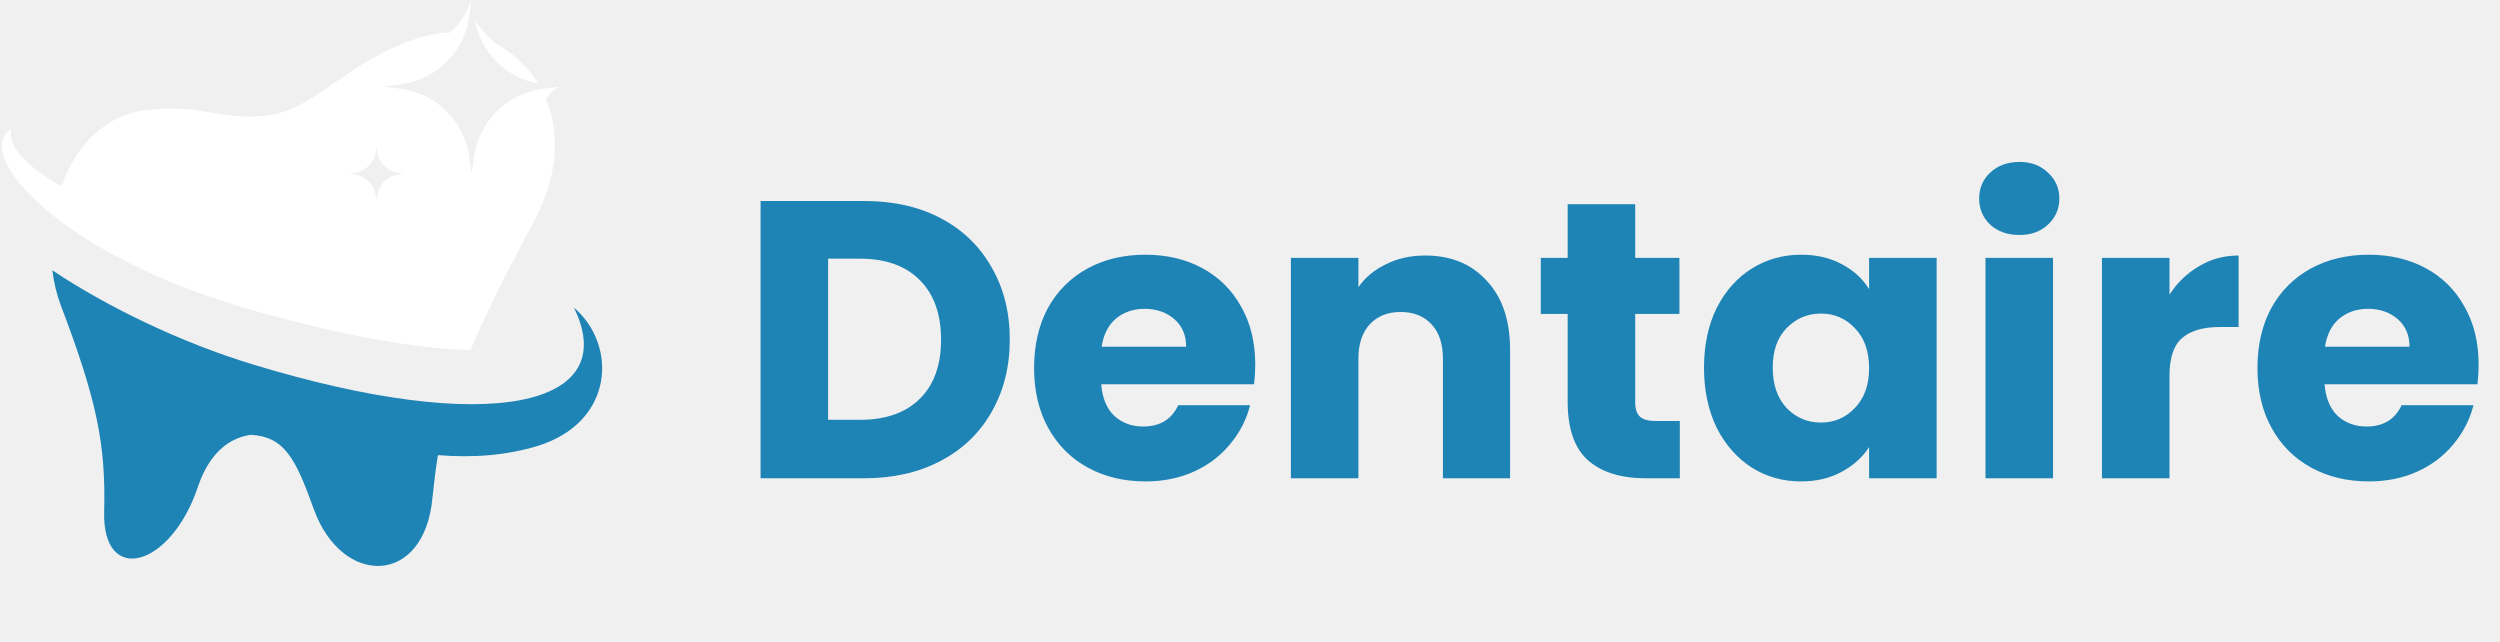
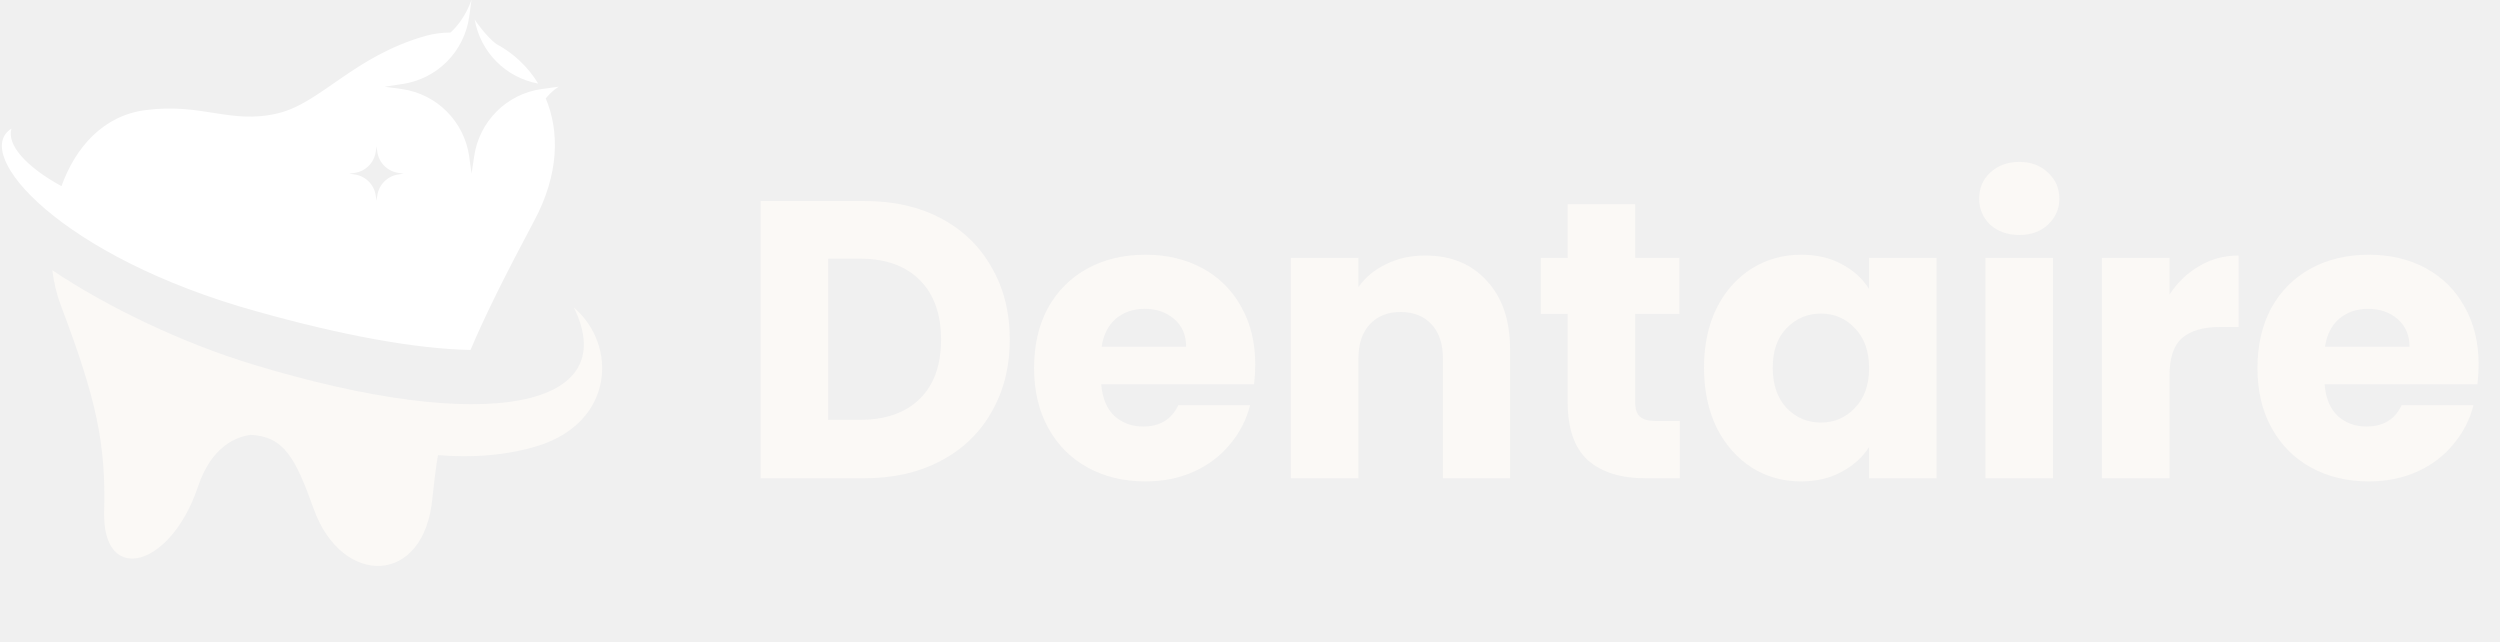
<svg xmlns="http://www.w3.org/2000/svg" width="304" height="78" viewBox="0 0 304 78" fill="none">
-   <path d="M105.116 24.443C108.67 24.443 111.775 25.147 114.433 26.556C117.09 27.965 119.139 29.95 120.58 32.511C122.053 35.04 122.789 37.97 122.789 41.299C122.789 44.597 122.053 47.526 120.58 50.088C119.139 52.649 117.074 54.634 114.385 56.043C111.727 57.451 108.638 58.156 105.116 58.156H92.486V24.443H105.116ZM104.588 51.048C107.693 51.048 110.111 50.2 111.839 48.503C113.568 46.806 114.433 44.405 114.433 41.299C114.433 38.194 113.568 35.777 111.839 34.048C110.111 32.319 107.693 31.454 104.588 31.454H100.698V51.048H104.588ZM152.639 44.325C152.639 45.093 152.591 45.894 152.495 46.726H133.909C134.038 48.391 134.566 49.672 135.494 50.568C136.455 51.432 137.623 51.865 139 51.865C141.049 51.865 142.474 51 143.274 49.271H152.014C151.566 51.032 150.75 52.617 149.565 54.026C148.413 55.434 146.956 56.539 145.195 57.339C143.434 58.14 141.465 58.54 139.288 58.54C136.663 58.54 134.326 57.98 132.277 56.859C130.228 55.739 128.627 54.138 127.474 52.057C126.322 49.976 125.745 47.542 125.745 44.757C125.745 41.972 126.306 39.538 127.426 37.457C128.579 35.376 130.18 33.776 132.229 32.655C134.278 31.535 136.631 30.974 139.288 30.974C141.881 30.974 144.187 31.518 146.204 32.607C148.221 33.696 149.789 35.248 150.91 37.265C152.063 39.282 152.639 41.636 152.639 44.325ZM144.235 42.164C144.235 40.755 143.754 39.635 142.794 38.802C141.833 37.97 140.633 37.553 139.192 37.553C137.815 37.553 136.647 37.954 135.686 38.754C134.758 39.554 134.182 40.691 133.957 42.164H144.235ZM173.299 31.07C176.437 31.07 178.934 32.095 180.791 34.144C182.68 36.161 183.624 38.946 183.624 42.5V58.156H175.46V43.605C175.46 41.812 174.996 40.419 174.068 39.426C173.139 38.434 171.891 37.938 170.322 37.938C168.753 37.938 167.504 38.434 166.576 39.426C165.647 40.419 165.183 41.812 165.183 43.605V58.156H156.971V31.358H165.183V34.912C166.016 33.728 167.136 32.799 168.545 32.127C169.954 31.422 171.538 31.07 173.299 31.07ZM204.266 51.192V58.156H200.088C197.111 58.156 194.79 57.435 193.125 55.995C191.46 54.522 190.628 52.137 190.628 48.839V38.178H187.362V31.358H190.628V24.827H198.84V31.358H204.218V38.178H198.84V48.935C198.84 49.736 199.032 50.312 199.416 50.664C199.8 51.016 200.441 51.192 201.337 51.192H204.266ZM207.208 44.709C207.208 41.956 207.72 39.538 208.745 37.457C209.801 35.376 211.226 33.776 213.019 32.655C214.812 31.535 216.813 30.974 219.022 30.974C220.911 30.974 222.56 31.358 223.968 32.127C225.409 32.895 226.514 33.904 227.282 35.152V31.358H235.494V58.156H227.282V54.362C226.482 55.611 225.361 56.619 223.92 57.387C222.512 58.156 220.863 58.54 218.974 58.54C216.797 58.54 214.812 57.98 213.019 56.859C211.226 55.706 209.801 54.09 208.745 52.009C207.72 49.896 207.208 47.462 207.208 44.709ZM227.282 44.757C227.282 42.708 226.706 41.091 225.553 39.907C224.433 38.722 223.056 38.13 221.423 38.13C219.79 38.13 218.398 38.722 217.245 39.907C216.124 41.059 215.564 42.66 215.564 44.709C215.564 46.758 216.124 48.391 217.245 49.608C218.398 50.792 219.79 51.384 221.423 51.384C223.056 51.384 224.433 50.792 225.553 49.608C226.706 48.423 227.282 46.806 227.282 44.757ZM245.565 28.573C244.124 28.573 242.94 28.157 242.011 27.324C241.115 26.46 240.667 25.403 240.667 24.155C240.667 22.874 241.115 21.818 242.011 20.985C242.94 20.121 244.124 19.689 245.565 19.689C246.974 19.689 248.126 20.121 249.023 20.985C249.951 21.818 250.416 22.874 250.416 24.155C250.416 25.403 249.951 26.46 249.023 27.324C248.126 28.157 246.974 28.573 245.565 28.573ZM249.647 31.358V58.156H241.435V31.358H249.647ZM263.811 35.825C264.771 34.352 265.972 33.199 267.412 32.367C268.853 31.503 270.454 31.07 272.215 31.07V39.763H269.958C267.909 39.763 266.372 40.211 265.347 41.107C264.323 41.972 263.811 43.508 263.811 45.718V58.156H255.598V31.358H263.811V35.825ZM301.401 44.325C301.401 45.093 301.353 45.894 301.256 46.726H282.671C282.799 48.391 283.328 49.672 284.256 50.568C285.216 51.432 286.385 51.865 287.762 51.865C289.811 51.865 291.235 51 292.036 49.271H300.776C300.328 51.032 299.512 52.617 298.327 54.026C297.174 55.434 295.718 56.539 293.957 57.339C292.196 58.14 290.227 58.54 288.05 58.54C285.425 58.54 283.087 57.98 281.038 56.859C278.989 55.739 277.389 54.138 276.236 52.057C275.083 49.976 274.507 47.542 274.507 44.757C274.507 41.972 275.067 39.538 276.188 37.457C277.341 35.376 278.941 33.776 280.99 32.655C283.039 31.535 285.393 30.974 288.05 30.974C290.643 30.974 292.948 31.518 294.965 32.607C296.982 33.696 298.551 35.248 299.672 37.265C300.824 39.282 301.401 41.636 301.401 44.325ZM292.996 42.164C292.996 40.755 292.516 39.635 291.556 38.802C290.595 37.97 289.395 37.553 287.954 37.553C286.577 37.553 285.409 37.954 284.448 38.754C283.52 39.554 282.943 40.691 282.719 42.164H292.996Z" fill="#1E84B5" />
+   <path d="M105.116 24.443C108.67 24.443 111.775 25.147 114.433 26.556C117.09 27.965 119.139 29.95 120.58 32.511C122.053 35.04 122.789 37.97 122.789 41.299C122.789 44.597 122.053 47.526 120.58 50.088C119.139 52.649 117.074 54.634 114.385 56.043C111.727 57.451 108.638 58.156 105.116 58.156H92.486V24.443H105.116ZM104.588 51.048C107.693 51.048 110.111 50.2 111.839 48.503C113.568 46.806 114.433 44.405 114.433 41.299C114.433 38.194 113.568 35.777 111.839 34.048C110.111 32.319 107.693 31.454 104.588 31.454H100.698V51.048H104.588ZM152.639 44.325C152.639 45.093 152.591 45.894 152.495 46.726H133.909C134.038 48.391 134.566 49.672 135.494 50.568C136.455 51.432 137.623 51.865 139 51.865C141.049 51.865 142.474 51 143.274 49.271H152.014C151.566 51.032 150.75 52.617 149.565 54.026C148.413 55.434 146.956 56.539 145.195 57.339C143.434 58.14 141.465 58.54 139.288 58.54C136.663 58.54 134.326 57.98 132.277 56.859C130.228 55.739 128.627 54.138 127.474 52.057C126.322 49.976 125.745 47.542 125.745 44.757C125.745 41.972 126.306 39.538 127.426 37.457C128.579 35.376 130.18 33.776 132.229 32.655C134.278 31.535 136.631 30.974 139.288 30.974C141.881 30.974 144.187 31.518 146.204 32.607C148.221 33.696 149.789 35.248 150.91 37.265C152.063 39.282 152.639 41.636 152.639 44.325ZM144.235 42.164C144.235 40.755 143.754 39.635 142.794 38.802C141.833 37.97 140.633 37.553 139.192 37.553C137.815 37.553 136.647 37.954 135.686 38.754C134.758 39.554 134.182 40.691 133.957 42.164H144.235ZM173.299 31.07C176.437 31.07 178.934 32.095 180.791 34.144C182.68 36.161 183.624 38.946 183.624 42.5V58.156H175.46V43.605C175.46 41.812 174.996 40.419 174.068 39.426C173.139 38.434 171.891 37.938 170.322 37.938C168.753 37.938 167.504 38.434 166.576 39.426C165.647 40.419 165.183 41.812 165.183 43.605V58.156H156.971V31.358H165.183V34.912C166.016 33.728 167.136 32.799 168.545 32.127C169.954 31.422 171.538 31.07 173.299 31.07ZM204.266 51.192V58.156H200.088C197.111 58.156 194.79 57.435 193.125 55.995C191.46 54.522 190.628 52.137 190.628 48.839V38.178H187.362V31.358H190.628V24.827H198.84V31.358H204.218V38.178H198.84V48.935C198.84 49.736 199.032 50.312 199.416 50.664C199.8 51.016 200.441 51.192 201.337 51.192H204.266ZM207.208 44.709C207.208 41.956 207.72 39.538 208.745 37.457C209.801 35.376 211.226 33.776 213.019 32.655C214.812 31.535 216.813 30.974 219.022 30.974C220.911 30.974 222.56 31.358 223.968 32.127C225.409 32.895 226.514 33.904 227.282 35.152V31.358H235.494V58.156H227.282V54.362C226.482 55.611 225.361 56.619 223.92 57.387C222.512 58.156 220.863 58.54 218.974 58.54C216.797 58.54 214.812 57.98 213.019 56.859C211.226 55.706 209.801 54.09 208.745 52.009C207.72 49.896 207.208 47.462 207.208 44.709ZM227.282 44.757C227.282 42.708 226.706 41.091 225.553 39.907C224.433 38.722 223.056 38.13 221.423 38.13C219.79 38.13 218.398 38.722 217.245 39.907C216.124 41.059 215.564 42.66 215.564 44.709C215.564 46.758 216.124 48.391 217.245 49.608C218.398 50.792 219.79 51.384 221.423 51.384C223.056 51.384 224.433 50.792 225.553 49.608C226.706 48.423 227.282 46.806 227.282 44.757ZM245.565 28.573C244.124 28.573 242.94 28.157 242.011 27.324C241.115 26.46 240.667 25.403 240.667 24.155C240.667 22.874 241.115 21.818 242.011 20.985C242.94 20.121 244.124 19.689 245.565 19.689C246.974 19.689 248.126 20.121 249.023 20.985C249.951 21.818 250.416 22.874 250.416 24.155C250.416 25.403 249.951 26.46 249.023 27.324C248.126 28.157 246.974 28.573 245.565 28.573ZM249.647 31.358V58.156H241.435V31.358H249.647ZM263.811 35.825C264.771 34.352 265.972 33.199 267.412 32.367C268.853 31.503 270.454 31.07 272.215 31.07V39.763H269.958C267.909 39.763 266.372 40.211 265.347 41.107C264.323 41.972 263.811 43.508 263.811 45.718V58.156H255.598V31.358H263.811V35.825ZM301.401 44.325C301.401 45.093 301.353 45.894 301.256 46.726H282.671C282.799 48.391 283.328 49.672 284.256 50.568C285.216 51.432 286.385 51.865 287.762 51.865C289.811 51.865 291.235 51 292.036 49.271H300.776C300.328 51.032 299.512 52.617 298.327 54.026C297.174 55.434 295.718 56.539 293.957 57.339C292.196 58.14 290.227 58.54 288.05 58.54C285.425 58.54 283.087 57.98 281.038 56.859C278.989 55.739 277.389 54.138 276.236 52.057C275.083 49.976 274.507 47.542 274.507 44.757C274.507 41.972 275.067 39.538 276.188 37.457C277.341 35.376 278.941 33.776 280.99 32.655C283.039 31.535 285.393 30.974 288.05 30.974C290.643 30.974 292.948 31.518 294.965 32.607C296.982 33.696 298.551 35.248 299.672 37.265C300.824 39.282 301.401 41.636 301.401 44.325ZM292.996 42.164C292.996 40.755 292.516 39.635 291.556 38.802C290.595 37.97 289.395 37.553 287.954 37.553C286.577 37.553 285.409 37.954 284.448 38.754C283.52 39.554 282.943 40.691 282.719 42.164H292.996Z" fill="#FBF9F6" />
  <g clip-path="url(#clip0_107_1101)">
    <path fill-rule="evenodd" clip-rule="evenodd" d="M1.393 15.641C0.823 17.604 3.103 20.232 7.473 22.638C9.182 17.889 12.57 14.058 17.668 13.393C24.633 12.475 28.021 15.166 33.816 13.773C39.04 12.506 42.966 6.871 51.736 4.369C52.749 4.084 53.763 3.958 54.776 3.958C56.644 2.28 57.34 -0.063 57.34 -0.063L57.056 2.026C56.454 6.301 53.129 9.625 48.855 10.227L46.765 10.543L48.855 10.828C53.129 11.43 56.454 14.786 57.056 19.029L57.34 21.119L57.657 19.029C58.259 14.786 61.583 11.43 65.858 10.828L67.947 10.543C67.947 10.543 67.156 10.987 66.364 11.968C68.042 15.958 68.011 21.182 64.939 26.881C61.52 33.309 59.019 38.279 57.214 42.554C50.533 42.427 41.604 40.781 31.219 37.868C7.378 31.25 -3.546 18.712 1.393 15.641ZM42.459 21.119L43.124 21.213C44.454 21.404 45.499 22.448 45.689 23.778L45.784 24.411L45.879 23.778C46.069 22.448 47.114 21.404 48.443 21.213L49.077 21.119L48.443 21.024C47.114 20.834 46.069 19.789 45.879 18.459L45.784 17.794L45.689 18.459C45.499 19.789 44.454 20.834 43.124 21.024L42.459 21.119Z" fill="white" />
-     <path d="M69.783 37.393C75.704 49.425 59.525 53.097 30.68 44.295C22.132 41.699 13.076 37.361 6.364 32.865C6.554 34.385 6.902 35.842 7.409 37.171C11.746 48.601 12.886 53.984 12.665 62.248C12.443 71.208 20.738 69.087 24.063 59.208C25.709 54.301 28.654 53.129 30.49 52.876C34.543 53.097 35.905 55.63 38.153 61.9C41.572 71.398 51.641 71.303 52.591 60.475C52.781 58.702 52.971 56.992 53.255 55.345C57.498 55.694 61.646 55.377 65.445 54.206C74.691 51.293 75.102 41.952 69.783 37.393Z" fill="#1E84B5" />
+     <path d="M69.783 37.393C75.704 49.425 59.525 53.097 30.68 44.295C22.132 41.699 13.076 37.361 6.364 32.865C6.554 34.385 6.902 35.842 7.409 37.171C11.746 48.601 12.886 53.984 12.665 62.248C12.443 71.208 20.738 69.087 24.063 59.208C25.709 54.301 28.654 53.129 30.49 52.876C34.543 53.097 35.905 55.63 38.153 61.9C41.572 71.398 51.641 71.303 52.591 60.475C52.781 58.702 52.971 56.992 53.255 55.345C57.498 55.694 61.646 55.377 65.445 54.206C74.691 51.293 75.102 41.952 69.783 37.393Z" fill="#FBF9F6" />
    <path d="M65.446 10.164C64.18 8.074 62.375 6.428 60.349 5.351C59.114 4.433 57.784 2.502 57.721 2.375C58.417 6.333 61.489 9.436 65.446 10.164Z" fill="white" />
  </g>
  <defs>
    <clipPath id="clip0_107_1101">
      <rect width="73.456" height="69.024" fill="white" />
    </clipPath>
  </defs>
</svg>
